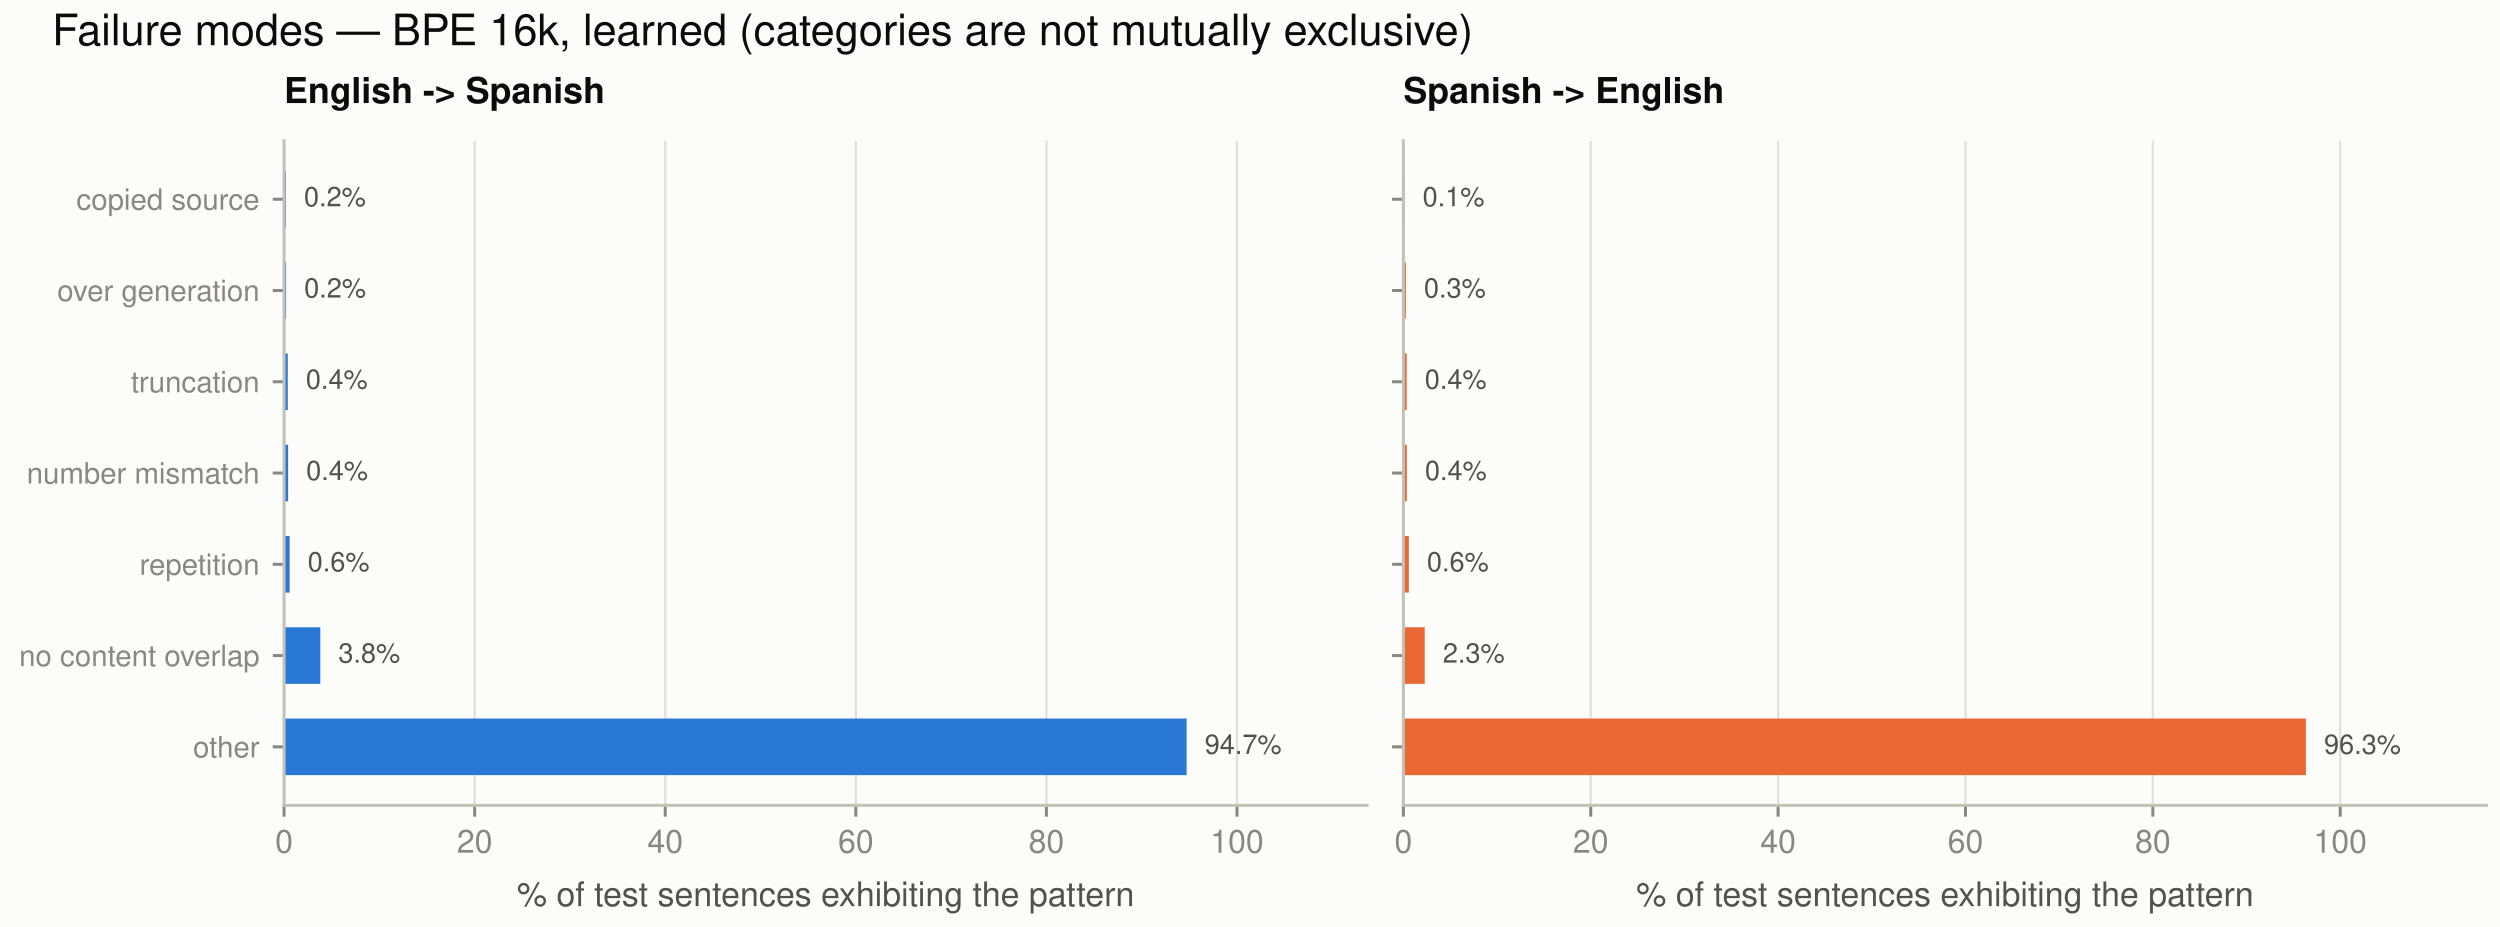
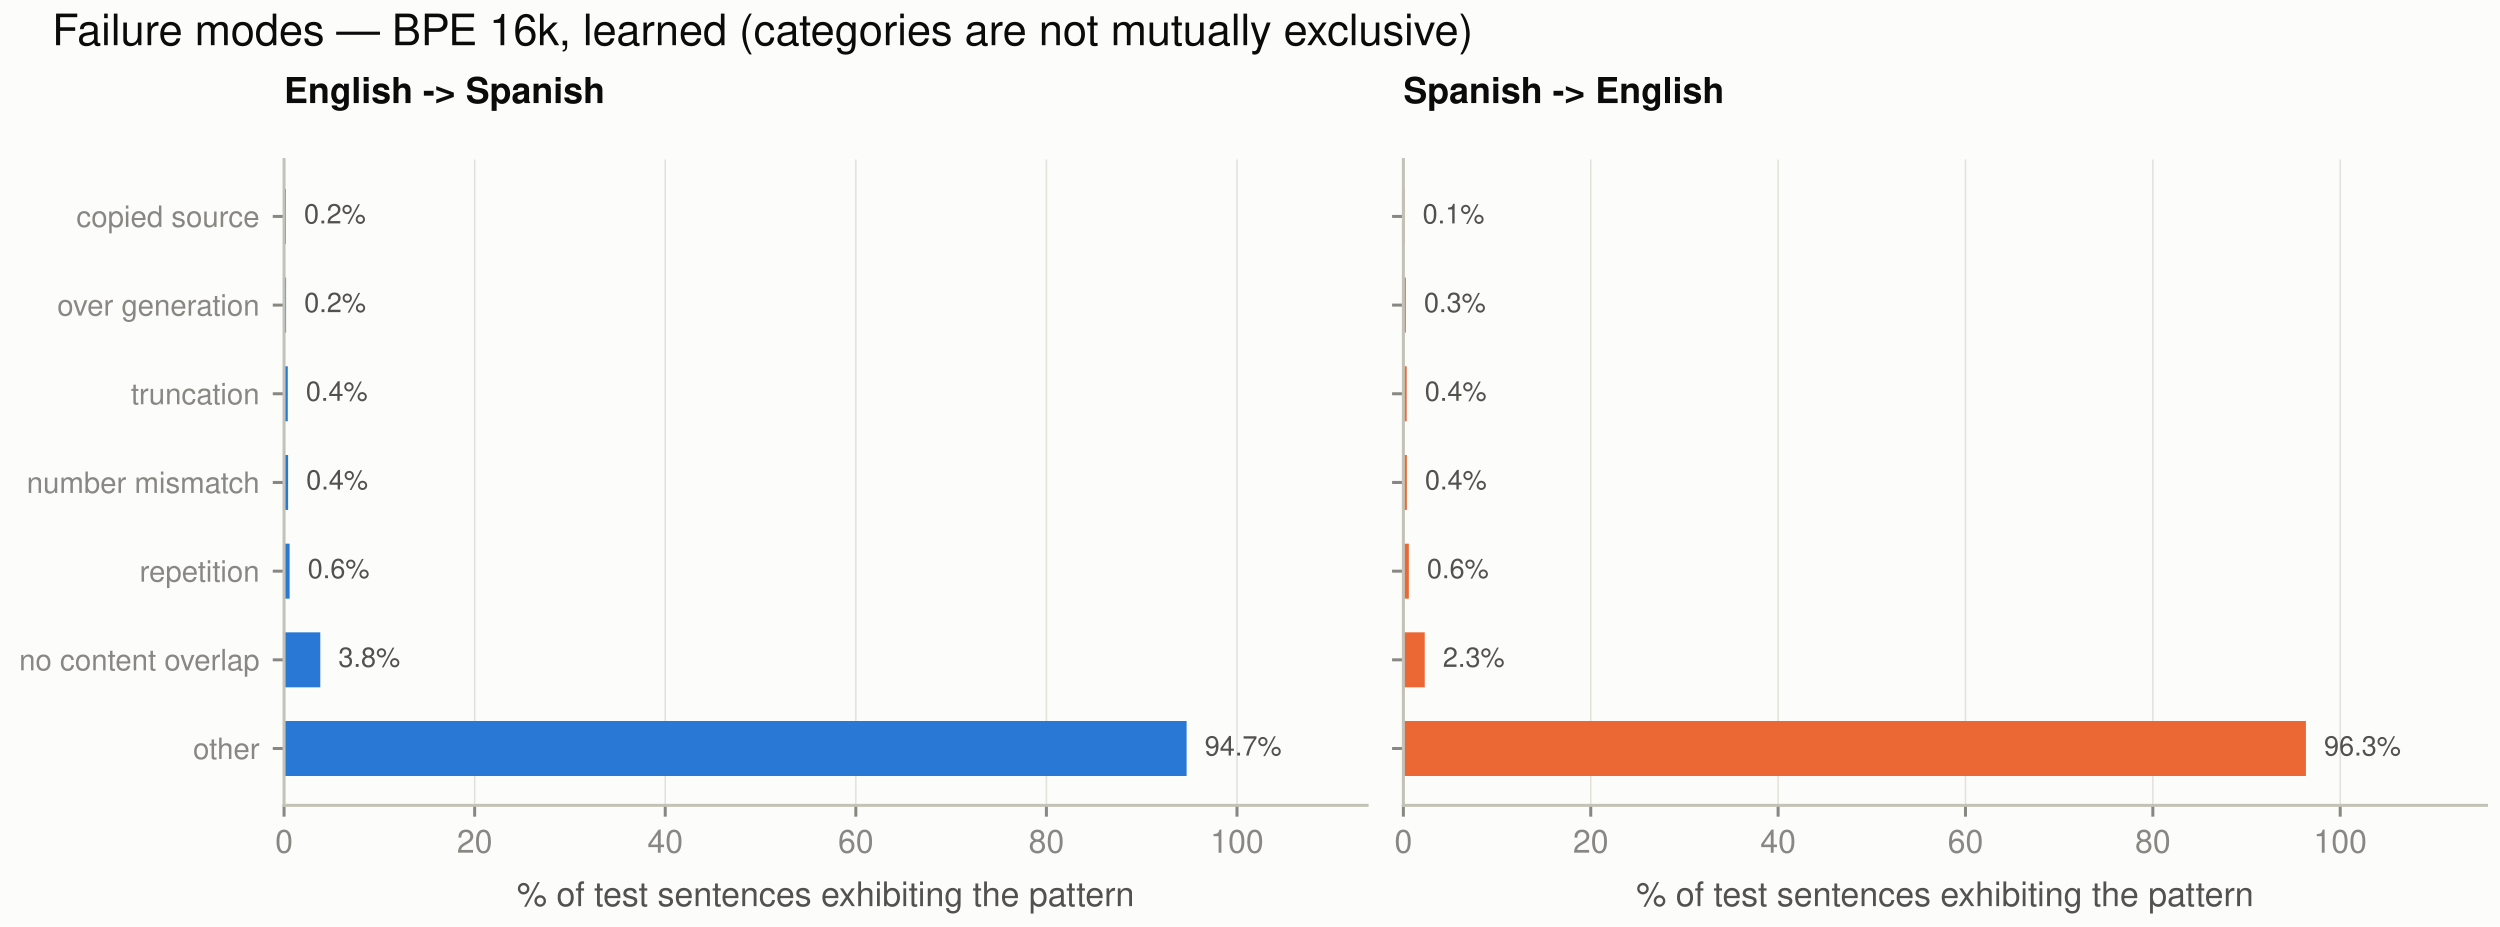
<svg xmlns="http://www.w3.org/2000/svg" xmlns:xlink="http://www.w3.org/1999/xlink" width="663.6pt" height="246pt" viewBox="0 0 663.6 246" version="1.1">
  <defs>
    <style type="text/css">*{stroke-linejoin: round; stroke-linecap: butt}</style>
  </defs>
  <g id="figure_1">
    <g id="patch_1">
      <path d="M 0 246  L 663.6 246  L 663.6 0  L 0 0  z " style="fill: #fcfcfb" />
    </g>
    <g id="axes_1">
      <g id="patch_2">
-         <path d="M 75.402 213.775  L 362.889 213.775  L 362.889 37.354  L 75.402 37.354  z " style="fill: #fcfcfb" />
+         <path d="M 75.402 213.775  L 362.889 213.775  L 362.889 42.354  L 75.402 42.354  z " style="fill: #fcfcfb" />
      </g>
      <g id="matplotlib.axis_1">
        <g id="xtick_1">
          <g id="line2d_1">
-             <path d="M 75.402 213.775  L 75.402 37.354  " clip-path="url(#p9610c69552)" style="fill: none; stroke: #e1e0d9; stroke-width: 0.6; stroke-linecap: round" />
+             <path d="M 75.402 213.775  L 75.402 42.354  " clip-path="url(#pa85f8e04aa)" style="fill: none; stroke: #e1e0d9; stroke-width: 0.4; stroke-linecap: round" />
          </g>
          <g id="line2d_2">
            <defs>
-               <path id="m54728ab42d" d="M 0 0  L 0 3  " style="stroke: #898781; stroke-width: 0.8" />
+               <path id="m0622611743" d="M 0 0  L 0 3  " style="stroke: #898781; stroke-width: 0.8" />
            </defs>
            <g>
-               <use xlink:href="#m54728ab42d" x="75.402" y="213.775" style="fill: #898781; stroke: #898781; stroke-width: 0.8" />
+               <use xlink:href="#m0622611743" x="75.402" y="213.775" style="fill: #898781; stroke: #898781; stroke-width: 0.8" />
            </g>
          </g>
          <g id="text_1">
            <text style="font-size: 8.5px; font-family: 'Helvetica Neue', 'Helvetica', 'Arial', 'DejaVu Sans', sans-serif; text-anchor: middle; fill: #898781" x="75.402" y="226.345" transform="rotate(-0 75.40184 226.3449)">0</text>
          </g>
        </g>
        <g id="xtick_2">
          <g id="line2d_3">
-             <path d="M 125.991 213.775  L 125.991 37.354  " clip-path="url(#p9610c69552)" style="fill: none; stroke: #e1e0d9; stroke-width: 0.6; stroke-linecap: round" />
+             <path d="M 125.991 213.775  L 125.991 42.354  " clip-path="url(#pa85f8e04aa)" style="fill: none; stroke: #e1e0d9; stroke-width: 0.4; stroke-linecap: round" />
          </g>
          <g id="line2d_4">
            <g>
-               <use xlink:href="#m54728ab42d" x="125.991" y="213.775" style="fill: #898781; stroke: #898781; stroke-width: 0.8" />
+               <use xlink:href="#m0622611743" x="125.991" y="213.775" style="fill: #898781; stroke: #898781; stroke-width: 0.8" />
            </g>
          </g>
          <g id="text_2">
            <text style="font-size: 8.5px; font-family: 'Helvetica Neue', 'Helvetica', 'Arial', 'DejaVu Sans', sans-serif; text-anchor: middle; fill: #898781" x="125.991" y="226.345" transform="rotate(-0 125.9907 226.3449)">20</text>
          </g>
        </g>
        <g id="xtick_3">
          <g id="line2d_5">
-             <path d="M 176.579 213.775  L 176.579 37.354  " clip-path="url(#p9610c69552)" style="fill: none; stroke: #e1e0d9; stroke-width: 0.6; stroke-linecap: round" />
+             <path d="M 176.579 213.775  L 176.579 42.354  " clip-path="url(#pa85f8e04aa)" style="fill: none; stroke: #e1e0d9; stroke-width: 0.4; stroke-linecap: round" />
          </g>
          <g id="line2d_6">
            <g>
-               <use xlink:href="#m54728ab42d" x="176.579" y="213.775" style="fill: #898781; stroke: #898781; stroke-width: 0.8" />
+               <use xlink:href="#m0622611743" x="176.579" y="213.775" style="fill: #898781; stroke: #898781; stroke-width: 0.8" />
            </g>
          </g>
          <g id="text_3">
            <text style="font-size: 8.5px; font-family: 'Helvetica Neue', 'Helvetica', 'Arial', 'DejaVu Sans', sans-serif; text-anchor: middle; fill: #898781" x="176.579" y="226.345" transform="rotate(-0 176.5795 226.3449)">40</text>
          </g>
        </g>
        <g id="xtick_4">
          <g id="line2d_7">
-             <path d="M 227.168 213.775  L 227.168 37.354  " clip-path="url(#p9610c69552)" style="fill: none; stroke: #e1e0d9; stroke-width: 0.6; stroke-linecap: round" />
+             <path d="M 227.168 213.775  L 227.168 42.354  " clip-path="url(#pa85f8e04aa)" style="fill: none; stroke: #e1e0d9; stroke-width: 0.4; stroke-linecap: round" />
          </g>
          <g id="line2d_8">
            <g>
-               <use xlink:href="#m54728ab42d" x="227.168" y="213.775" style="fill: #898781; stroke: #898781; stroke-width: 0.8" />
+               <use xlink:href="#m0622611743" x="227.168" y="213.775" style="fill: #898781; stroke: #898781; stroke-width: 0.8" />
            </g>
          </g>
          <g id="text_4">
            <text style="font-size: 8.5px; font-family: 'Helvetica Neue', 'Helvetica', 'Arial', 'DejaVu Sans', sans-serif; text-anchor: middle; fill: #898781" x="227.168" y="226.345" transform="rotate(-0 227.1683 226.3449)">60</text>
          </g>
        </g>
        <g id="xtick_5">
          <g id="line2d_9">
-             <path d="M 277.757 213.775  L 277.757 37.354  " clip-path="url(#p9610c69552)" style="fill: none; stroke: #e1e0d9; stroke-width: 0.6; stroke-linecap: round" />
+             <path d="M 277.757 213.775  L 277.757 42.354  " clip-path="url(#pa85f8e04aa)" style="fill: none; stroke: #e1e0d9; stroke-width: 0.4; stroke-linecap: round" />
          </g>
          <g id="line2d_10">
            <g>
-               <use xlink:href="#m54728ab42d" x="277.757" y="213.775" style="fill: #898781; stroke: #898781; stroke-width: 0.8" />
+               <use xlink:href="#m0622611743" x="277.757" y="213.775" style="fill: #898781; stroke: #898781; stroke-width: 0.8" />
            </g>
          </g>
          <g id="text_5">
            <text style="font-size: 8.5px; font-family: 'Helvetica Neue', 'Helvetica', 'Arial', 'DejaVu Sans', sans-serif; text-anchor: middle; fill: #898781" x="277.757" y="226.345" transform="rotate(-0 277.7571 226.3449)">80</text>
          </g>
        </g>
        <g id="xtick_6">
          <g id="line2d_11">
-             <path d="M 328.346 213.775  L 328.346 37.354  " clip-path="url(#p9610c69552)" style="fill: none; stroke: #e1e0d9; stroke-width: 0.6; stroke-linecap: round" />
+             <path d="M 328.346 213.775  L 328.346 42.354  " clip-path="url(#pa85f8e04aa)" style="fill: none; stroke: #e1e0d9; stroke-width: 0.4; stroke-linecap: round" />
          </g>
          <g id="line2d_12">
            <g>
-               <use xlink:href="#m54728ab42d" x="328.346" y="213.775" style="fill: #898781; stroke: #898781; stroke-width: 0.8" />
+               <use xlink:href="#m0622611743" x="328.346" y="213.775" style="fill: #898781; stroke: #898781; stroke-width: 0.8" />
            </g>
          </g>
          <g id="text_6">
            <text style="font-size: 8.5px; font-family: 'Helvetica Neue', 'Helvetica', 'Arial', 'DejaVu Sans', sans-serif; text-anchor: middle; fill: #898781" x="328.346" y="226.345" transform="rotate(-0 328.3459 226.3449)">100</text>
          </g>
        </g>
        <g id="text_7">
          <text style="font-size: 9px; font-family: 'Helvetica Neue', 'Helvetica', 'Arial', 'DejaVu Sans', sans-serif; text-anchor: middle; fill: #52514e" x="219.145" y="240.518" transform="rotate(-0 219.1453 240.518)">% of test sentences exhibiting the pattern</text>
        </g>
      </g>
      <g id="matplotlib.axis_2">
        <g id="ytick_1">
          <g id="line2d_13">
            <defs>
-               <path id="m4ba46e6392" d="M 0 0  L -3 0  " style="stroke: #898781; stroke-width: 0.8" />
+               <path id="m9f67c663e0" d="M 0 0  L -3 0  " style="stroke: #898781; stroke-width: 0.8" />
            </defs>
            <g>
-               <use xlink:href="#m4ba46e6392" x="75.402" y="198.246" style="fill: #898781; stroke: #898781; stroke-width: 0.8" />
+               <use xlink:href="#m9f67c663e0" x="75.402" y="198.686" style="fill: #898781; stroke: #898781; stroke-width: 0.8" />
            </g>
          </g>
          <g id="text_8">
-             <text style="font-size: 7.8px; font-family: 'Helvetica Neue', 'Helvetica', 'Arial', 'DejaVu Sans', sans-serif; text-anchor: end; fill: #898781" x="68.902" y="201.031" transform="rotate(-0 68.90184 201.0307)">other</text>
+             <text style="font-size: 7.8px; font-family: 'Helvetica Neue', 'Helvetica', 'Arial', 'DejaVu Sans', sans-serif; text-anchor: end; fill: #898781" x="68.902" y="201.471" transform="rotate(-0 68.90184 201.4708)">other</text>
          </g>
        </g>
        <g id="ytick_2">
          <g id="line2d_14">
            <g>
-               <use xlink:href="#m4ba46e6392" x="75.402" y="174.019" style="fill: #898781; stroke: #898781; stroke-width: 0.8" />
+               <use xlink:href="#m9f67c663e0" x="75.402" y="175.146" style="fill: #898781; stroke: #898781; stroke-width: 0.8" />
            </g>
          </g>
          <g id="text_9">
-             <text style="font-size: 7.8px; font-family: 'Helvetica Neue', 'Helvetica', 'Arial', 'DejaVu Sans', sans-serif; text-anchor: end; fill: #898781" x="68.902" y="176.804" transform="rotate(-0 68.90184 176.8037)">no content overlap</text>
+             <text style="font-size: 7.8px; font-family: 'Helvetica Neue', 'Helvetica', 'Arial', 'DejaVu Sans', sans-serif; text-anchor: end; fill: #898781" x="68.902" y="177.93" transform="rotate(-0 68.90184 177.9305)">no content overlap</text>
          </g>
        </g>
        <g id="ytick_3">
          <g id="line2d_15">
            <g>
-               <use xlink:href="#m4ba46e6392" x="75.402" y="149.792" style="fill: #898781; stroke: #898781; stroke-width: 0.8" />
+               <use xlink:href="#m9f67c663e0" x="75.402" y="151.605" style="fill: #898781; stroke: #898781; stroke-width: 0.8" />
            </g>
          </g>
          <g id="text_10">
-             <text style="font-size: 7.8px; font-family: 'Helvetica Neue', 'Helvetica', 'Arial', 'DejaVu Sans', sans-serif; text-anchor: end; fill: #898781" x="68.902" y="152.577" transform="rotate(-0 68.90184 152.5767)">repetition</text>
+             <text style="font-size: 7.8px; font-family: 'Helvetica Neue', 'Helvetica', 'Arial', 'DejaVu Sans', sans-serif; text-anchor: end; fill: #898781" x="68.902" y="154.39" transform="rotate(-0 68.90184 154.3901)">repetition</text>
          </g>
        </g>
        <g id="ytick_4">
          <g id="line2d_16">
            <g>
-               <use xlink:href="#m4ba46e6392" x="75.402" y="125.565" style="fill: #898781; stroke: #898781; stroke-width: 0.8" />
+               <use xlink:href="#m9f67c663e0" x="75.402" y="128.065" style="fill: #898781; stroke: #898781; stroke-width: 0.8" />
            </g>
          </g>
          <g id="text_11">
-             <text style="font-size: 7.8px; font-family: 'Helvetica Neue', 'Helvetica', 'Arial', 'DejaVu Sans', sans-serif; text-anchor: end; fill: #898781" x="68.902" y="128.35" transform="rotate(-0 68.90184 128.3497)">number mismatch</text>
+             <text style="font-size: 7.8px; font-family: 'Helvetica Neue', 'Helvetica', 'Arial', 'DejaVu Sans', sans-serif; text-anchor: end; fill: #898781" x="68.902" y="130.85" transform="rotate(-0 68.90184 130.8497)">number mismatch</text>
          </g>
        </g>
        <g id="ytick_5">
          <g id="line2d_17">
            <g>
-               <use xlink:href="#m4ba46e6392" x="75.402" y="101.338" style="fill: #898781; stroke: #898781; stroke-width: 0.8" />
+               <use xlink:href="#m9f67c663e0" x="75.402" y="104.525" style="fill: #898781; stroke: #898781; stroke-width: 0.8" />
            </g>
          </g>
          <g id="text_12">
-             <text style="font-size: 7.8px; font-family: 'Helvetica Neue', 'Helvetica', 'Arial', 'DejaVu Sans', sans-serif; text-anchor: end; fill: #898781" x="68.902" y="104.123" transform="rotate(-0 68.90184 104.1227)">truncation</text>
+             <text style="font-size: 7.8px; font-family: 'Helvetica Neue', 'Helvetica', 'Arial', 'DejaVu Sans', sans-serif; text-anchor: end; fill: #898781" x="68.902" y="107.309" transform="rotate(-0 68.90184 107.3094)">truncation</text>
          </g>
        </g>
        <g id="ytick_6">
          <g id="line2d_18">
            <g>
-               <use xlink:href="#m4ba46e6392" x="75.402" y="77.111" style="fill: #898781; stroke: #898781; stroke-width: 0.8" />
+               <use xlink:href="#m9f67c663e0" x="75.402" y="80.984" style="fill: #898781; stroke: #898781; stroke-width: 0.8" />
            </g>
          </g>
          <g id="text_13">
-             <text style="font-size: 7.8px; font-family: 'Helvetica Neue', 'Helvetica', 'Arial', 'DejaVu Sans', sans-serif; text-anchor: end; fill: #898781" x="68.902" y="79.896" transform="rotate(-0 68.90184 79.89573)">over generation</text>
+             <text style="font-size: 7.8px; font-family: 'Helvetica Neue', 'Helvetica', 'Arial', 'DejaVu Sans', sans-serif; text-anchor: end; fill: #898781" x="68.902" y="83.769" transform="rotate(-0 68.90184 83.76898)">over generation</text>
          </g>
        </g>
        <g id="ytick_7">
          <g id="line2d_19">
            <g>
-               <use xlink:href="#m4ba46e6392" x="75.402" y="52.884" style="fill: #898781; stroke: #898781; stroke-width: 0.8" />
+               <use xlink:href="#m9f67c663e0" x="75.402" y="57.444" style="fill: #898781; stroke: #898781; stroke-width: 0.8" />
            </g>
          </g>
          <g id="text_14">
-             <text style="font-size: 7.8px; font-family: 'Helvetica Neue', 'Helvetica', 'Arial', 'DejaVu Sans', sans-serif; text-anchor: end; fill: #898781" x="68.902" y="55.669" transform="rotate(-0 68.90184 55.66873)">copied source</text>
+             <text style="font-size: 7.8px; font-family: 'Helvetica Neue', 'Helvetica', 'Arial', 'DejaVu Sans', sans-serif; text-anchor: end; fill: #898781" x="68.902" y="60.229" transform="rotate(-0 68.90184 60.22861)">copied source</text>
          </g>
        </g>
      </g>
      <g id="patch_3">
-         <path d="M 75.402 205.756  L 314.974 205.756  L 314.974 190.736  L 75.402 190.736  z " clip-path="url(#p9610c69552)" style="fill: #2a78d6" />
+         <path d="M 75.402 205.984  L 314.974 205.984  L 314.974 191.388  L 75.402 191.388  z " clip-path="url(#pa85f8e04aa)" style="fill: #2a78d6" />
      </g>
      <g id="patch_4">
-         <path d="M 75.402 181.529  L 85.017 181.529  L 85.017 166.509  L 75.402 166.509  z " clip-path="url(#p9610c69552)" style="fill: #2a78d6" />
+         <path d="M 75.402 182.443  L 85.017 182.443  L 85.017 167.848  L 75.402 167.848  z " clip-path="url(#pa85f8e04aa)" style="fill: #2a78d6" />
      </g>
      <g id="patch_5">
-         <path d="M 75.402 157.302  L 76.878 157.302  L 76.878 142.282  L 75.402 142.282  z " clip-path="url(#p9610c69552)" style="fill: #2a78d6" />
+         <path d="M 75.402 158.903  L 76.878 158.903  L 76.878 144.308  L 75.402 144.308  z " clip-path="url(#pa85f8e04aa)" style="fill: #2a78d6" />
      </g>
      <g id="patch_6">
-         <path d="M 75.402 133.075  L 76.475 133.075  L 76.475 118.055  L 75.402 118.055  z " clip-path="url(#p9610c69552)" style="fill: #2a78d6" />
+         <path d="M 75.402 135.362  L 76.475 135.362  L 76.475 120.767  L 75.402 120.767  z " clip-path="url(#pa85f8e04aa)" style="fill: #2a78d6" />
      </g>
      <g id="patch_7">
-         <path d="M 75.402 108.848  L 76.386 108.848  L 76.386 93.828  L 75.402 93.828  z " clip-path="url(#p9610c69552)" style="fill: #2a78d6" />
+         <path d="M 75.402 111.822  L 76.386 111.822  L 76.386 97.227  L 75.402 97.227  z " clip-path="url(#pa85f8e04aa)" style="fill: #2a78d6" />
      </g>
      <g id="patch_8">
-         <path d="M 75.402 84.621  L 75.939 84.621  L 75.939 69.601  L 75.402 69.601  z " clip-path="url(#p9610c69552)" style="fill: #2a78d6" />
+         <path d="M 75.402 88.282  L 75.939 88.282  L 75.939 73.687  L 75.402 73.687  z " clip-path="url(#pa85f8e04aa)" style="fill: #2a78d6" />
      </g>
      <g id="patch_9">
-         <path d="M 75.402 60.394  L 75.894 60.394  L 75.894 45.374  L 75.402 45.374  z " clip-path="url(#p9610c69552)" style="fill: #2a78d6" />
+         <path d="M 75.402 64.741  L 75.894 64.741  L 75.894 50.146  L 75.402 50.146  z " clip-path="url(#pa85f8e04aa)" style="fill: #2a78d6" />
      </g>
      <g id="patch_10">
-         <path d="M 75.402 213.775  L 75.402 37.354  " style="fill: none; stroke: #c3c2b7; stroke-width: 0.8; stroke-linejoin: miter; stroke-linecap: square" />
+         <path d="M 75.402 213.775  L 75.402 42.354  " style="fill: none; stroke: #c3c2b7; stroke-width: 0.8; stroke-linejoin: miter; stroke-linecap: square" />
      </g>
      <g id="patch_11">
        <path d="M 75.402 213.775  L 362.889 213.775  " style="fill: none; stroke: #c3c2b7; stroke-width: 0.8; stroke-linejoin: miter; stroke-linecap: square" />
      </g>
      <g id="text_15">
-         <text style="font-size: 7.2px; font-family: 'Helvetica Neue', 'Helvetica', 'Arial', 'DejaVu Sans', sans-serif; text-anchor: start; fill: #52514e" x="319.766" y="200.107" transform="rotate(-0 319.7657 200.1072)">94.7%</text>
+         <text style="font-size: 7.2px; font-family: 'Helvetica Neue', 'Helvetica', 'Arial', 'DejaVu Sans', sans-serif; text-anchor: start; fill: #52514e" x="319.766" y="200.547" transform="rotate(-0 319.7657 200.5473)">94.7%</text>
      </g>
      <g id="text_16">
-         <text style="font-size: 7.2px; font-family: 'Helvetica Neue', 'Helvetica', 'Arial', 'DejaVu Sans', sans-serif; text-anchor: start; fill: #52514e" x="89.808" y="175.88" transform="rotate(-0 89.80839 175.8802)">3.8%</text>
+         <text style="font-size: 7.2px; font-family: 'Helvetica Neue', 'Helvetica', 'Arial', 'DejaVu Sans', sans-serif; text-anchor: start; fill: #52514e" x="89.808" y="177.007" transform="rotate(-0 89.80839 177.0069)">3.8%</text>
      </g>
      <g id="text_17">
-         <text style="font-size: 7.2px; font-family: 'Helvetica Neue', 'Helvetica', 'Arial', 'DejaVu Sans', sans-serif; text-anchor: start; fill: #52514e" x="81.669" y="151.653" transform="rotate(-0 81.6691 151.6532)">0.6%</text>
+         <text style="font-size: 7.2px; font-family: 'Helvetica Neue', 'Helvetica', 'Arial', 'DejaVu Sans', sans-serif; text-anchor: start; fill: #52514e" x="81.669" y="153.467" transform="rotate(-0 81.6691 153.4666)">0.6%</text>
      </g>
      <g id="text_18">
-         <text style="font-size: 7.2px; font-family: 'Helvetica Neue', 'Helvetica', 'Arial', 'DejaVu Sans', sans-serif; text-anchor: start; fill: #52514e" x="81.267" y="127.426" transform="rotate(-0 81.2666 127.4262)">0.4%</text>
+         <text style="font-size: 7.2px; font-family: 'Helvetica Neue', 'Helvetica', 'Arial', 'DejaVu Sans', sans-serif; text-anchor: start; fill: #52514e" x="81.267" y="129.926" transform="rotate(-0 81.2666 129.9262)">0.4%</text>
      </g>
      <g id="text_19">
-         <text style="font-size: 7.2px; font-family: 'Helvetica Neue', 'Helvetica', 'Arial', 'DejaVu Sans', sans-serif; text-anchor: start; fill: #52514e" x="81.177" y="103.199" transform="rotate(-0 81.17716 103.1992)">0.4%</text>
+         <text style="font-size: 7.2px; font-family: 'Helvetica Neue', 'Helvetica', 'Arial', 'DejaVu Sans', sans-serif; text-anchor: start; fill: #52514e" x="81.177" y="106.386" transform="rotate(-0 81.17716 106.3858)">0.4%</text>
      </g>
      <g id="text_20">
-         <text style="font-size: 7.2px; font-family: 'Helvetica Neue', 'Helvetica', 'Arial', 'DejaVu Sans', sans-serif; text-anchor: start; fill: #52514e" x="80.73" y="78.972" transform="rotate(-0 80.72995 78.9722)">0.2%</text>
+         <text style="font-size: 7.2px; font-family: 'Helvetica Neue', 'Helvetica', 'Arial', 'DejaVu Sans', sans-serif; text-anchor: start; fill: #52514e" x="80.73" y="82.845" transform="rotate(-0 80.72995 82.84545)">0.2%</text>
      </g>
      <g id="text_21">
-         <text style="font-size: 7.2px; font-family: 'Helvetica Neue', 'Helvetica', 'Arial', 'DejaVu Sans', sans-serif; text-anchor: start; fill: #52514e" x="80.685" y="54.745" transform="rotate(-0 80.68523 54.7452)">0.2%</text>
+         <text style="font-size: 7.2px; font-family: 'Helvetica Neue', 'Helvetica', 'Arial', 'DejaVu Sans', sans-serif; text-anchor: start; fill: #52514e" x="80.685" y="59.305" transform="rotate(-0 80.68523 59.30508)">0.2%</text>
      </g>
      <g id="text_22">
        <text style="font-weight: 600; font-size: 9.5px; font-family: 'Helvetica Neue', 'Helvetica', 'Arial', 'DejaVu Sans', sans-serif; text-anchor: start; fill: #0b0b0b" x="75.402" y="27.354" transform="rotate(-0 75.40184 27.35439)">English -&gt; Spanish</text>
      </g>
    </g>
    <g id="axes_2">
      <g id="patch_12">
-         <path d="M 372.513 213.775  L 660 213.775  L 660 37.354  L 372.513 37.354  z " style="fill: #fcfcfb" />
+         <path d="M 372.513 213.775  L 660 213.775  L 660 42.354  L 372.513 42.354  z " style="fill: #fcfcfb" />
      </g>
      <g id="matplotlib.axis_3">
        <g id="xtick_7">
          <g id="line2d_20">
-             <path d="M 372.513 213.775  L 372.513 37.354  " clip-path="url(#p27e173aaad)" style="fill: none; stroke: #e1e0d9; stroke-width: 0.6; stroke-linecap: round" />
+             <path d="M 372.513 213.775  L 372.513 42.354  " clip-path="url(#p3540a415bd)" style="fill: none; stroke: #e1e0d9; stroke-width: 0.4; stroke-linecap: round" />
          </g>
          <g id="line2d_21">
            <g>
-               <use xlink:href="#m54728ab42d" x="372.513" y="213.775" style="fill: #898781; stroke: #898781; stroke-width: 0.8" />
+               <use xlink:href="#m0622611743" x="372.513" y="213.775" style="fill: #898781; stroke: #898781; stroke-width: 0.8" />
            </g>
          </g>
          <g id="text_23">
            <text style="font-size: 8.5px; font-family: 'Helvetica Neue', 'Helvetica', 'Arial', 'DejaVu Sans', sans-serif; text-anchor: middle; fill: #898781" x="372.513" y="226.345" transform="rotate(-0 372.5127 226.3449)">0</text>
          </g>
        </g>
        <g id="xtick_8">
          <g id="line2d_22">
-             <path d="M 422.247 213.775  L 422.247 37.354  " clip-path="url(#p27e173aaad)" style="fill: none; stroke: #e1e0d9; stroke-width: 0.6; stroke-linecap: round" />
+             <path d="M 422.247 213.775  L 422.247 42.354  " clip-path="url(#p3540a415bd)" style="fill: none; stroke: #e1e0d9; stroke-width: 0.4; stroke-linecap: round" />
          </g>
          <g id="line2d_23">
            <g>
-               <use xlink:href="#m54728ab42d" x="422.247" y="213.775" style="fill: #898781; stroke: #898781; stroke-width: 0.8" />
+               <use xlink:href="#m0622611743" x="422.247" y="213.775" style="fill: #898781; stroke: #898781; stroke-width: 0.8" />
            </g>
          </g>
          <g id="text_24">
            <text style="font-size: 8.5px; font-family: 'Helvetica Neue', 'Helvetica', 'Arial', 'DejaVu Sans', sans-serif; text-anchor: middle; fill: #898781" x="422.247" y="226.345" transform="rotate(-0 422.2474 226.3449)">20</text>
          </g>
        </g>
        <g id="xtick_9">
          <g id="line2d_24">
-             <path d="M 471.982 213.775  L 471.982 37.354  " clip-path="url(#p27e173aaad)" style="fill: none; stroke: #e1e0d9; stroke-width: 0.6; stroke-linecap: round" />
+             <path d="M 471.982 213.775  L 471.982 42.354  " clip-path="url(#p3540a415bd)" style="fill: none; stroke: #e1e0d9; stroke-width: 0.4; stroke-linecap: round" />
          </g>
          <g id="line2d_25">
            <g>
-               <use xlink:href="#m54728ab42d" x="471.982" y="213.775" style="fill: #898781; stroke: #898781; stroke-width: 0.8" />
+               <use xlink:href="#m0622611743" x="471.982" y="213.775" style="fill: #898781; stroke: #898781; stroke-width: 0.8" />
            </g>
          </g>
          <g id="text_25">
            <text style="font-size: 8.5px; font-family: 'Helvetica Neue', 'Helvetica', 'Arial', 'DejaVu Sans', sans-serif; text-anchor: middle; fill: #898781" x="471.982" y="226.345" transform="rotate(-0 471.982 226.3449)">40</text>
          </g>
        </g>
        <g id="xtick_10">
          <g id="line2d_26">
-             <path d="M 521.717 213.775  L 521.717 37.354  " clip-path="url(#p27e173aaad)" style="fill: none; stroke: #e1e0d9; stroke-width: 0.6; stroke-linecap: round" />
+             <path d="M 521.717 213.775  L 521.717 42.354  " clip-path="url(#p3540a415bd)" style="fill: none; stroke: #e1e0d9; stroke-width: 0.4; stroke-linecap: round" />
          </g>
          <g id="line2d_27">
            <g>
-               <use xlink:href="#m54728ab42d" x="521.717" y="213.775" style="fill: #898781; stroke: #898781; stroke-width: 0.8" />
+               <use xlink:href="#m0622611743" x="521.717" y="213.775" style="fill: #898781; stroke: #898781; stroke-width: 0.8" />
            </g>
          </g>
          <g id="text_26">
            <text style="font-size: 8.5px; font-family: 'Helvetica Neue', 'Helvetica', 'Arial', 'DejaVu Sans', sans-serif; text-anchor: middle; fill: #898781" x="521.717" y="226.345" transform="rotate(-0 521.7167 226.3449)">60</text>
          </g>
        </g>
        <g id="xtick_11">
          <g id="line2d_28">
-             <path d="M 571.451 213.775  L 571.451 37.354  " clip-path="url(#p27e173aaad)" style="fill: none; stroke: #e1e0d9; stroke-width: 0.6; stroke-linecap: round" />
+             <path d="M 571.451 213.775  L 571.451 42.354  " clip-path="url(#p3540a415bd)" style="fill: none; stroke: #e1e0d9; stroke-width: 0.4; stroke-linecap: round" />
          </g>
          <g id="line2d_29">
            <g>
-               <use xlink:href="#m54728ab42d" x="571.451" y="213.775" style="fill: #898781; stroke: #898781; stroke-width: 0.8" />
+               <use xlink:href="#m0622611743" x="571.451" y="213.775" style="fill: #898781; stroke: #898781; stroke-width: 0.8" />
            </g>
          </g>
          <g id="text_27">
            <text style="font-size: 8.5px; font-family: 'Helvetica Neue', 'Helvetica', 'Arial', 'DejaVu Sans', sans-serif; text-anchor: middle; fill: #898781" x="571.451" y="226.345" transform="rotate(-0 571.4514 226.3449)">80</text>
          </g>
        </g>
        <g id="xtick_12">
          <g id="line2d_30">
-             <path d="M 621.186 213.775  L 621.186 37.354  " clip-path="url(#p27e173aaad)" style="fill: none; stroke: #e1e0d9; stroke-width: 0.6; stroke-linecap: round" />
+             <path d="M 621.186 213.775  L 621.186 42.354  " clip-path="url(#p3540a415bd)" style="fill: none; stroke: #e1e0d9; stroke-width: 0.4; stroke-linecap: round" />
          </g>
          <g id="line2d_31">
            <g>
-               <use xlink:href="#m54728ab42d" x="621.186" y="213.775" style="fill: #898781; stroke: #898781; stroke-width: 0.8" />
+               <use xlink:href="#m0622611743" x="621.186" y="213.775" style="fill: #898781; stroke: #898781; stroke-width: 0.8" />
            </g>
          </g>
          <g id="text_28">
            <text style="font-size: 8.5px; font-family: 'Helvetica Neue', 'Helvetica', 'Arial', 'DejaVu Sans', sans-serif; text-anchor: middle; fill: #898781" x="621.186" y="226.345" transform="rotate(-0 621.1861 226.3449)">100</text>
          </g>
        </g>
        <g id="text_29">
          <text style="font-size: 9px; font-family: 'Helvetica Neue', 'Helvetica', 'Arial', 'DejaVu Sans', sans-serif; text-anchor: middle; fill: #52514e" x="516.256" y="240.518" transform="rotate(-0 516.2561 240.518)">% of test sentences exhibiting the pattern</text>
        </g>
      </g>
      <g id="matplotlib.axis_4">
        <g id="ytick_8">
          <g id="line2d_32">
            <g>
-               <use xlink:href="#m4ba46e6392" x="372.513" y="198.246" style="fill: #898781; stroke: #898781; stroke-width: 0.8" />
+               <use xlink:href="#m9f67c663e0" x="372.513" y="198.686" style="fill: #898781; stroke: #898781; stroke-width: 0.8" />
            </g>
          </g>
        </g>
        <g id="ytick_9">
          <g id="line2d_33">
            <g>
-               <use xlink:href="#m4ba46e6392" x="372.513" y="174.019" style="fill: #898781; stroke: #898781; stroke-width: 0.8" />
+               <use xlink:href="#m9f67c663e0" x="372.513" y="175.146" style="fill: #898781; stroke: #898781; stroke-width: 0.8" />
            </g>
          </g>
        </g>
        <g id="ytick_10">
          <g id="line2d_34">
            <g>
-               <use xlink:href="#m4ba46e6392" x="372.513" y="149.792" style="fill: #898781; stroke: #898781; stroke-width: 0.8" />
+               <use xlink:href="#m9f67c663e0" x="372.513" y="151.605" style="fill: #898781; stroke: #898781; stroke-width: 0.8" />
            </g>
          </g>
        </g>
        <g id="ytick_11">
          <g id="line2d_35">
            <g>
-               <use xlink:href="#m4ba46e6392" x="372.513" y="125.565" style="fill: #898781; stroke: #898781; stroke-width: 0.8" />
+               <use xlink:href="#m9f67c663e0" x="372.513" y="128.065" style="fill: #898781; stroke: #898781; stroke-width: 0.8" />
            </g>
          </g>
        </g>
        <g id="ytick_12">
          <g id="line2d_36">
            <g>
-               <use xlink:href="#m4ba46e6392" x="372.513" y="101.338" style="fill: #898781; stroke: #898781; stroke-width: 0.8" />
+               <use xlink:href="#m9f67c663e0" x="372.513" y="104.525" style="fill: #898781; stroke: #898781; stroke-width: 0.8" />
            </g>
          </g>
        </g>
        <g id="ytick_13">
          <g id="line2d_37">
            <g>
-               <use xlink:href="#m4ba46e6392" x="372.513" y="77.111" style="fill: #898781; stroke: #898781; stroke-width: 0.8" />
+               <use xlink:href="#m9f67c663e0" x="372.513" y="80.984" style="fill: #898781; stroke: #898781; stroke-width: 0.8" />
            </g>
          </g>
        </g>
        <g id="ytick_14">
          <g id="line2d_38">
            <g>
-               <use xlink:href="#m4ba46e6392" x="372.513" y="52.884" style="fill: #898781; stroke: #898781; stroke-width: 0.8" />
+               <use xlink:href="#m9f67c663e0" x="372.513" y="57.444" style="fill: #898781; stroke: #898781; stroke-width: 0.8" />
            </g>
          </g>
        </g>
      </g>
      <g id="patch_13">
-         <path d="M 372.513 205.756  L 612.085 205.756  L 612.085 190.736  L 372.513 190.736  z " clip-path="url(#p27e173aaad)" style="fill: #eb6834" />
+         <path d="M 372.513 205.984  L 612.085 205.984  L 612.085 191.388  L 372.513 191.388  z " clip-path="url(#p3540a415bd)" style="fill: #eb6834" />
      </g>
      <g id="patch_14">
-         <path d="M 372.513 181.529  L 378.184 181.529  L 378.184 166.509  L 372.513 166.509  z " clip-path="url(#p27e173aaad)" style="fill: #eb6834" />
+         <path d="M 372.513 182.443  L 378.184 182.443  L 378.184 167.848  L 372.513 167.848  z " clip-path="url(#p3540a415bd)" style="fill: #eb6834" />
      </g>
      <g id="patch_15">
-         <path d="M 372.513 157.302  L 373.964 157.302  L 373.964 142.282  L 372.513 142.282  z " clip-path="url(#p27e173aaad)" style="fill: #eb6834" />
+         <path d="M 372.513 158.903  L 373.964 158.903  L 373.964 144.308  L 372.513 144.308  z " clip-path="url(#p3540a415bd)" style="fill: #eb6834" />
      </g>
      <g id="patch_16">
-         <path d="M 372.513 133.075  L 373.436 133.075  L 373.436 118.055  L 372.513 118.055  z " clip-path="url(#p27e173aaad)" style="fill: #eb6834" />
+         <path d="M 372.513 135.362  L 373.436 135.362  L 373.436 120.767  L 372.513 120.767  z " clip-path="url(#p3540a415bd)" style="fill: #eb6834" />
      </g>
      <g id="patch_17">
-         <path d="M 372.513 108.848  L 373.392 108.848  L 373.392 93.828  L 372.513 93.828  z " clip-path="url(#p27e173aaad)" style="fill: #eb6834" />
+         <path d="M 372.513 111.822  L 373.392 111.822  L 373.392 97.227  L 372.513 97.227  z " clip-path="url(#p3540a415bd)" style="fill: #eb6834" />
      </g>
      <g id="patch_18">
-         <path d="M 372.513 84.621  L 373.172 84.621  L 373.172 69.601  L 372.513 69.601  z " clip-path="url(#p27e173aaad)" style="fill: #eb6834" />
+         <path d="M 372.513 88.282  L 373.172 88.282  L 373.172 73.687  L 372.513 73.687  z " clip-path="url(#p3540a415bd)" style="fill: #eb6834" />
      </g>
      <g id="patch_19">
-         <path d="M 372.513 60.394  L 372.82 60.394  L 372.82 45.374  L 372.513 45.374  z " clip-path="url(#p27e173aaad)" style="fill: #eb6834" />
+         <path d="M 372.513 64.741  L 372.82 64.741  L 372.82 50.146  L 372.513 50.146  z " clip-path="url(#p3540a415bd)" style="fill: #eb6834" />
      </g>
      <g id="patch_20">
-         <path d="M 372.513 213.775  L 372.513 37.354  " style="fill: none; stroke: #c3c2b7; stroke-width: 0.8; stroke-linejoin: miter; stroke-linecap: square" />
+         <path d="M 372.513 213.775  L 372.513 42.354  " style="fill: none; stroke: #c3c2b7; stroke-width: 0.8; stroke-linejoin: miter; stroke-linecap: square" />
      </g>
      <g id="patch_21">
        <path d="M 372.513 213.775  L 660 213.775  " style="fill: none; stroke: #c3c2b7; stroke-width: 0.8; stroke-linejoin: miter; stroke-linecap: square" />
      </g>
      <g id="text_30">
-         <text style="font-size: 7.2px; font-family: 'Helvetica Neue', 'Helvetica', 'Arial', 'DejaVu Sans', sans-serif; text-anchor: start; fill: #52514e" x="616.876" y="200.107" transform="rotate(-0 616.8765 200.1072)">96.3%</text>
+         <text style="font-size: 7.2px; font-family: 'Helvetica Neue', 'Helvetica', 'Arial', 'DejaVu Sans', sans-serif; text-anchor: start; fill: #52514e" x="616.876" y="200.547" transform="rotate(-0 616.8765 200.5473)">96.3%</text>
      </g>
      <g id="text_31">
-         <text style="font-size: 7.2px; font-family: 'Helvetica Neue', 'Helvetica', 'Arial', 'DejaVu Sans', sans-serif; text-anchor: start; fill: #52514e" x="382.976" y="175.88" transform="rotate(-0 382.9758 175.8802)">2.3%</text>
+         <text style="font-size: 7.2px; font-family: 'Helvetica Neue', 'Helvetica', 'Arial', 'DejaVu Sans', sans-serif; text-anchor: start; fill: #52514e" x="382.976" y="177.007" transform="rotate(-0 382.9758 177.0069)">2.3%</text>
      </g>
      <g id="text_32">
-         <text style="font-size: 7.2px; font-family: 'Helvetica Neue', 'Helvetica', 'Arial', 'DejaVu Sans', sans-serif; text-anchor: start; fill: #52514e" x="378.755" y="151.653" transform="rotate(-0 378.755 151.6532)">0.6%</text>
+         <text style="font-size: 7.2px; font-family: 'Helvetica Neue', 'Helvetica', 'Arial', 'DejaVu Sans', sans-serif; text-anchor: start; fill: #52514e" x="378.755" y="153.467" transform="rotate(-0 378.755 153.4666)">0.6%</text>
      </g>
      <g id="text_33">
-         <text style="font-size: 7.2px; font-family: 'Helvetica Neue', 'Helvetica', 'Arial', 'DejaVu Sans', sans-serif; text-anchor: start; fill: #52514e" x="378.227" y="127.426" transform="rotate(-0 378.2274 127.4262)">0.4%</text>
+         <text style="font-size: 7.2px; font-family: 'Helvetica Neue', 'Helvetica', 'Arial', 'DejaVu Sans', sans-serif; text-anchor: start; fill: #52514e" x="378.227" y="129.926" transform="rotate(-0 378.2274 129.9262)">0.4%</text>
      </g>
      <g id="text_34">
-         <text style="font-size: 7.2px; font-family: 'Helvetica Neue', 'Helvetica', 'Arial', 'DejaVu Sans', sans-serif; text-anchor: start; fill: #52514e" x="378.183" y="103.199" transform="rotate(-0 378.1835 103.1992)">0.4%</text>
+         <text style="font-size: 7.2px; font-family: 'Helvetica Neue', 'Helvetica', 'Arial', 'DejaVu Sans', sans-serif; text-anchor: start; fill: #52514e" x="378.183" y="106.386" transform="rotate(-0 378.1835 106.3858)">0.4%</text>
      </g>
      <g id="text_35">
-         <text style="font-size: 7.2px; font-family: 'Helvetica Neue', 'Helvetica', 'Arial', 'DejaVu Sans', sans-serif; text-anchor: start; fill: #52514e" x="377.964" y="78.972" transform="rotate(-0 377.9636 78.9722)">0.3%</text>
+         <text style="font-size: 7.2px; font-family: 'Helvetica Neue', 'Helvetica', 'Arial', 'DejaVu Sans', sans-serif; text-anchor: start; fill: #52514e" x="377.964" y="82.845" transform="rotate(-0 377.9636 82.84545)">0.3%</text>
      </g>
      <g id="text_36">
-         <text style="font-size: 7.2px; font-family: 'Helvetica Neue', 'Helvetica', 'Arial', 'DejaVu Sans', sans-serif; text-anchor: start; fill: #52514e" x="377.612" y="54.745" transform="rotate(-0 377.6119 54.7452)">0.1%</text>
+         <text style="font-size: 7.2px; font-family: 'Helvetica Neue', 'Helvetica', 'Arial', 'DejaVu Sans', sans-serif; text-anchor: start; fill: #52514e" x="377.612" y="59.305" transform="rotate(-0 377.6119 59.30508)">0.1%</text>
      </g>
      <g id="text_37">
        <text style="font-weight: 600; font-size: 9.5px; font-family: 'Helvetica Neue', 'Helvetica', 'Arial', 'DejaVu Sans', sans-serif; text-anchor: start; fill: #0b0b0b" x="372.513" y="27.354" transform="rotate(-0 372.5127 27.35439)">Spanish -&gt; English</text>
      </g>
    </g>
    <g id="text_38">
      <text style="font-size: 11.5px; font-family: 'Helvetica Neue', 'Helvetica', 'Arial', 'DejaVu Sans', sans-serif; text-anchor: start; fill: #0b0b0b" x="13.848" y="12.006" transform="rotate(-0 13.84776 12.00578)">Failure modes — BPE 16k, learned   (categories are not mutually exclusive)</text>
    </g>
  </g>
  <defs>
-     <clipPath id="p9610c69552">
-       <rect x="75.402" y="37.354" width="287.487" height="176.421" />
+     <clipPath id="pa85f8e04aa">
+       <rect x="75.402" y="42.354" width="287.487" height="171.421" />
    </clipPath>
-     <clipPath id="p27e173aaad">
-       <rect x="372.513" y="37.354" width="287.487" height="176.421" />
+     <clipPath id="p3540a415bd">
+       <rect x="372.513" y="42.354" width="287.487" height="171.421" />
    </clipPath>
  </defs>
</svg>
